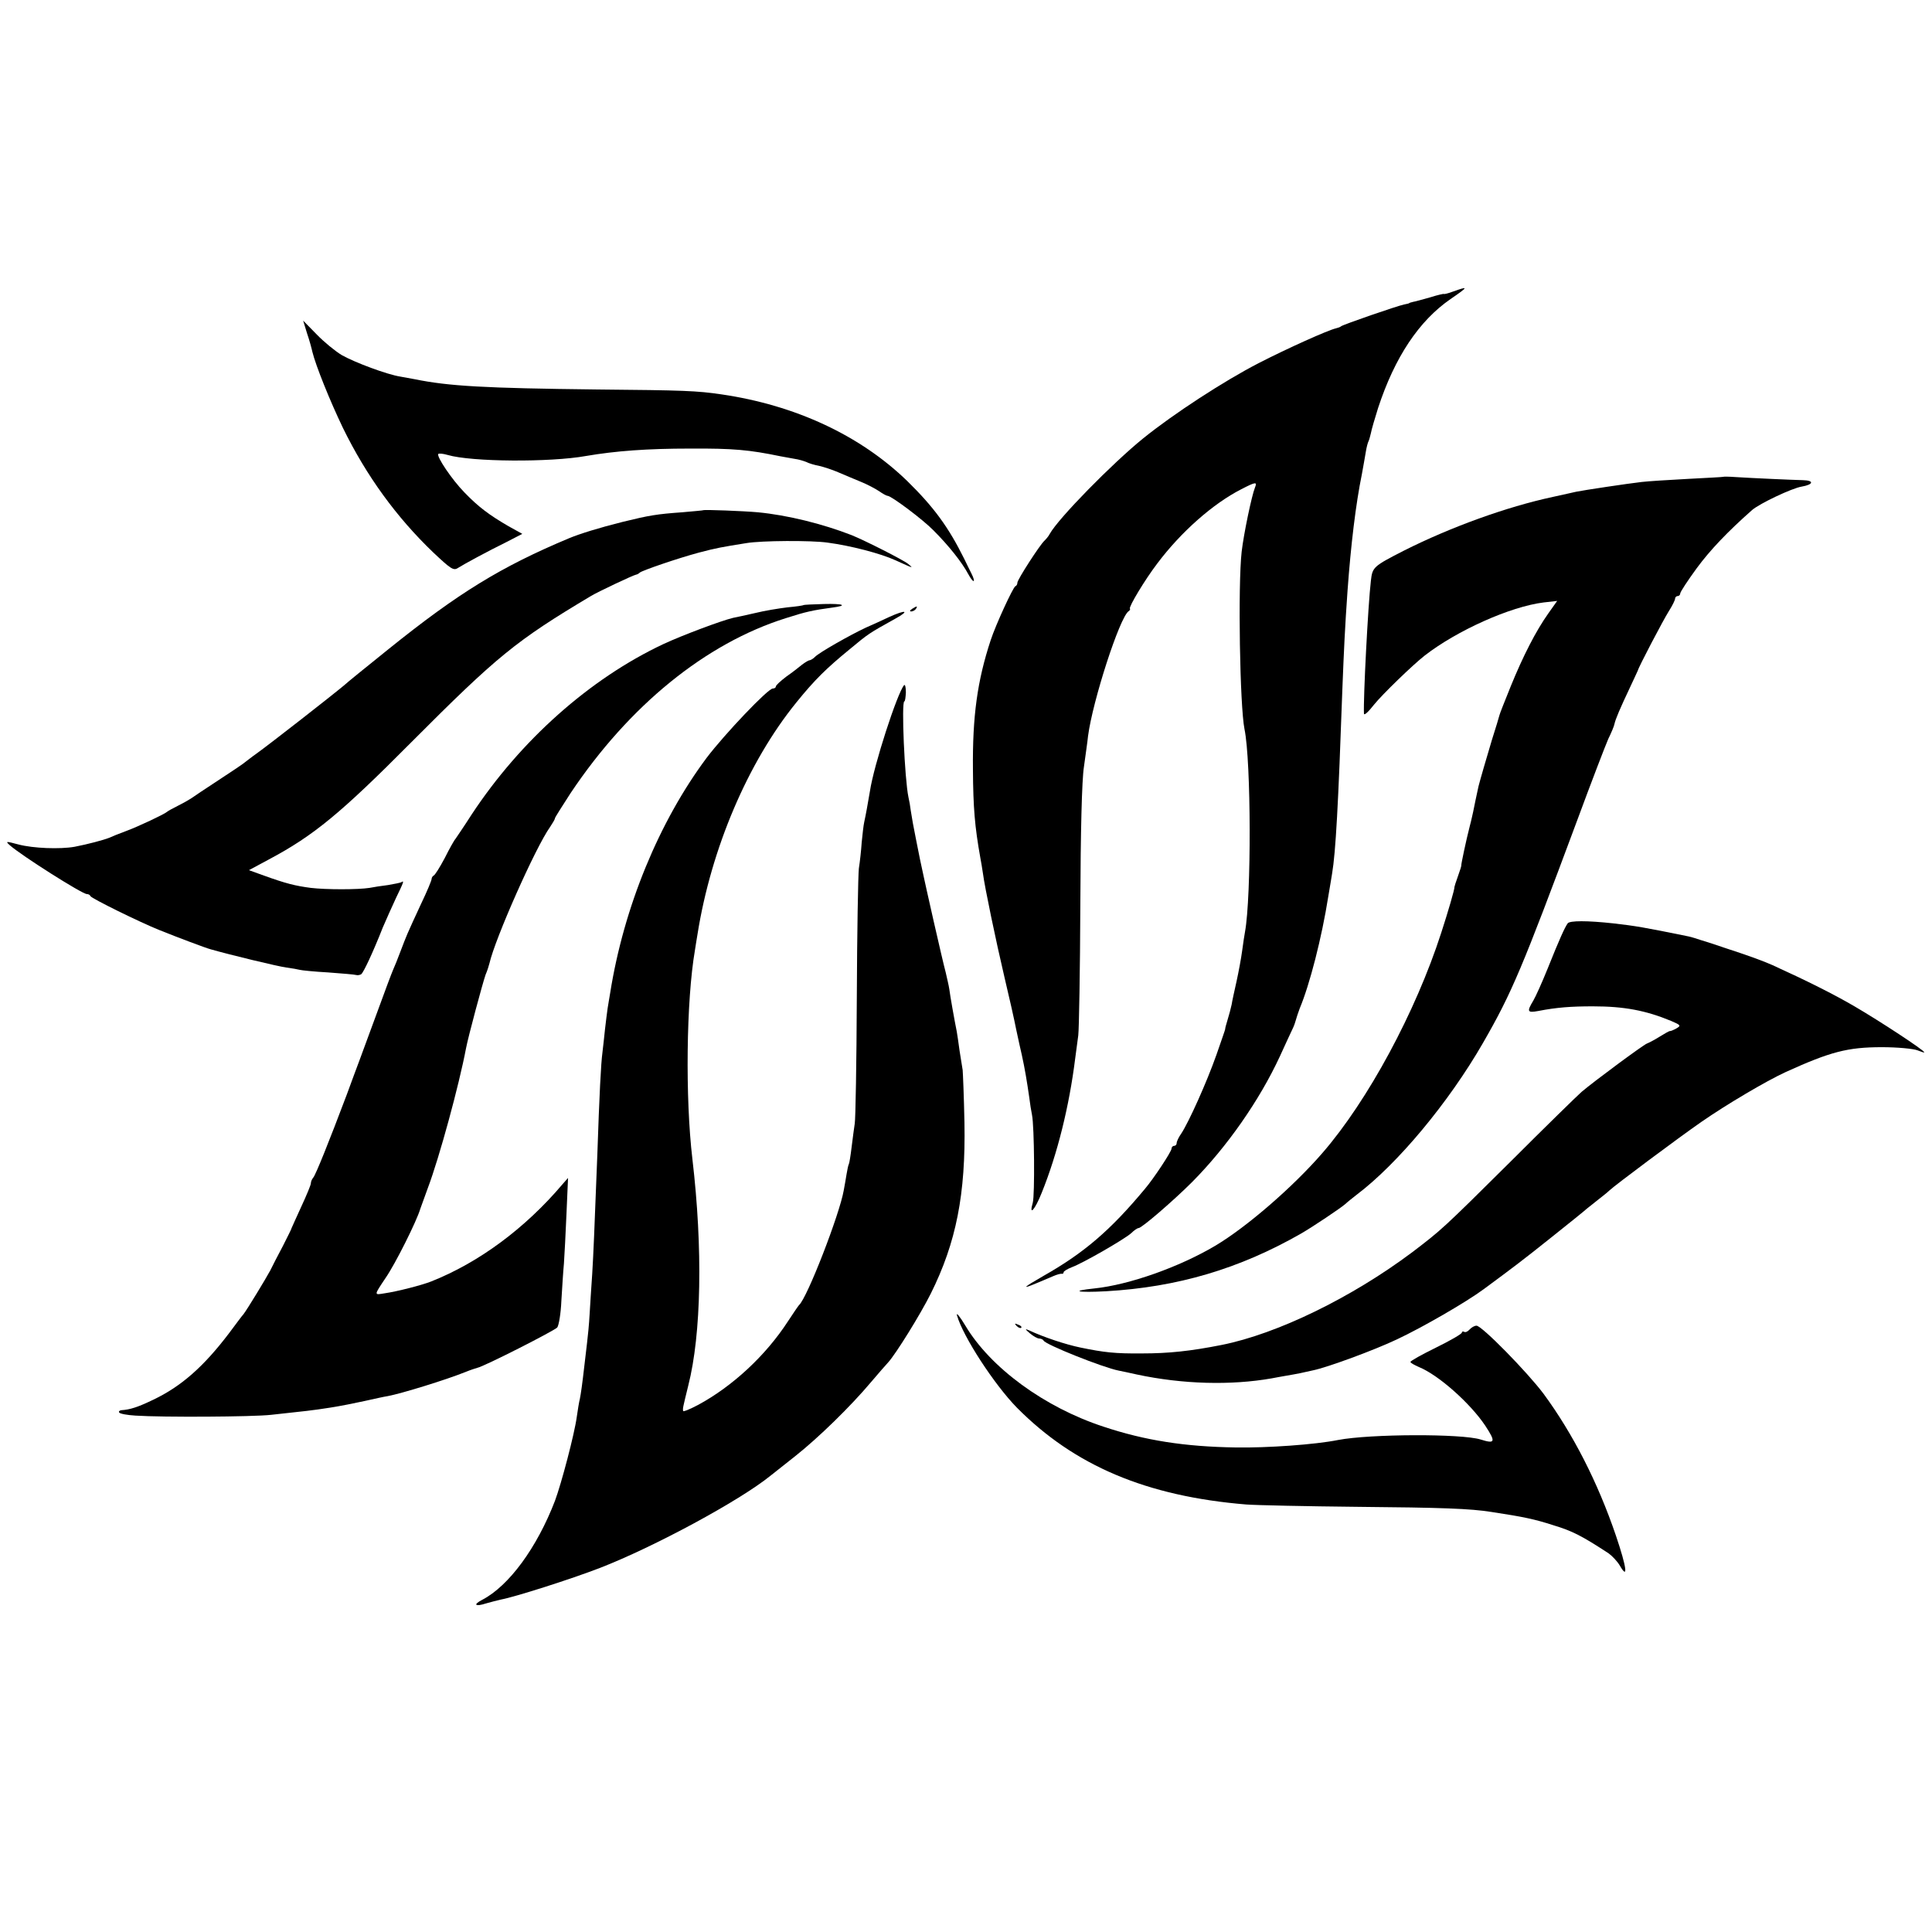
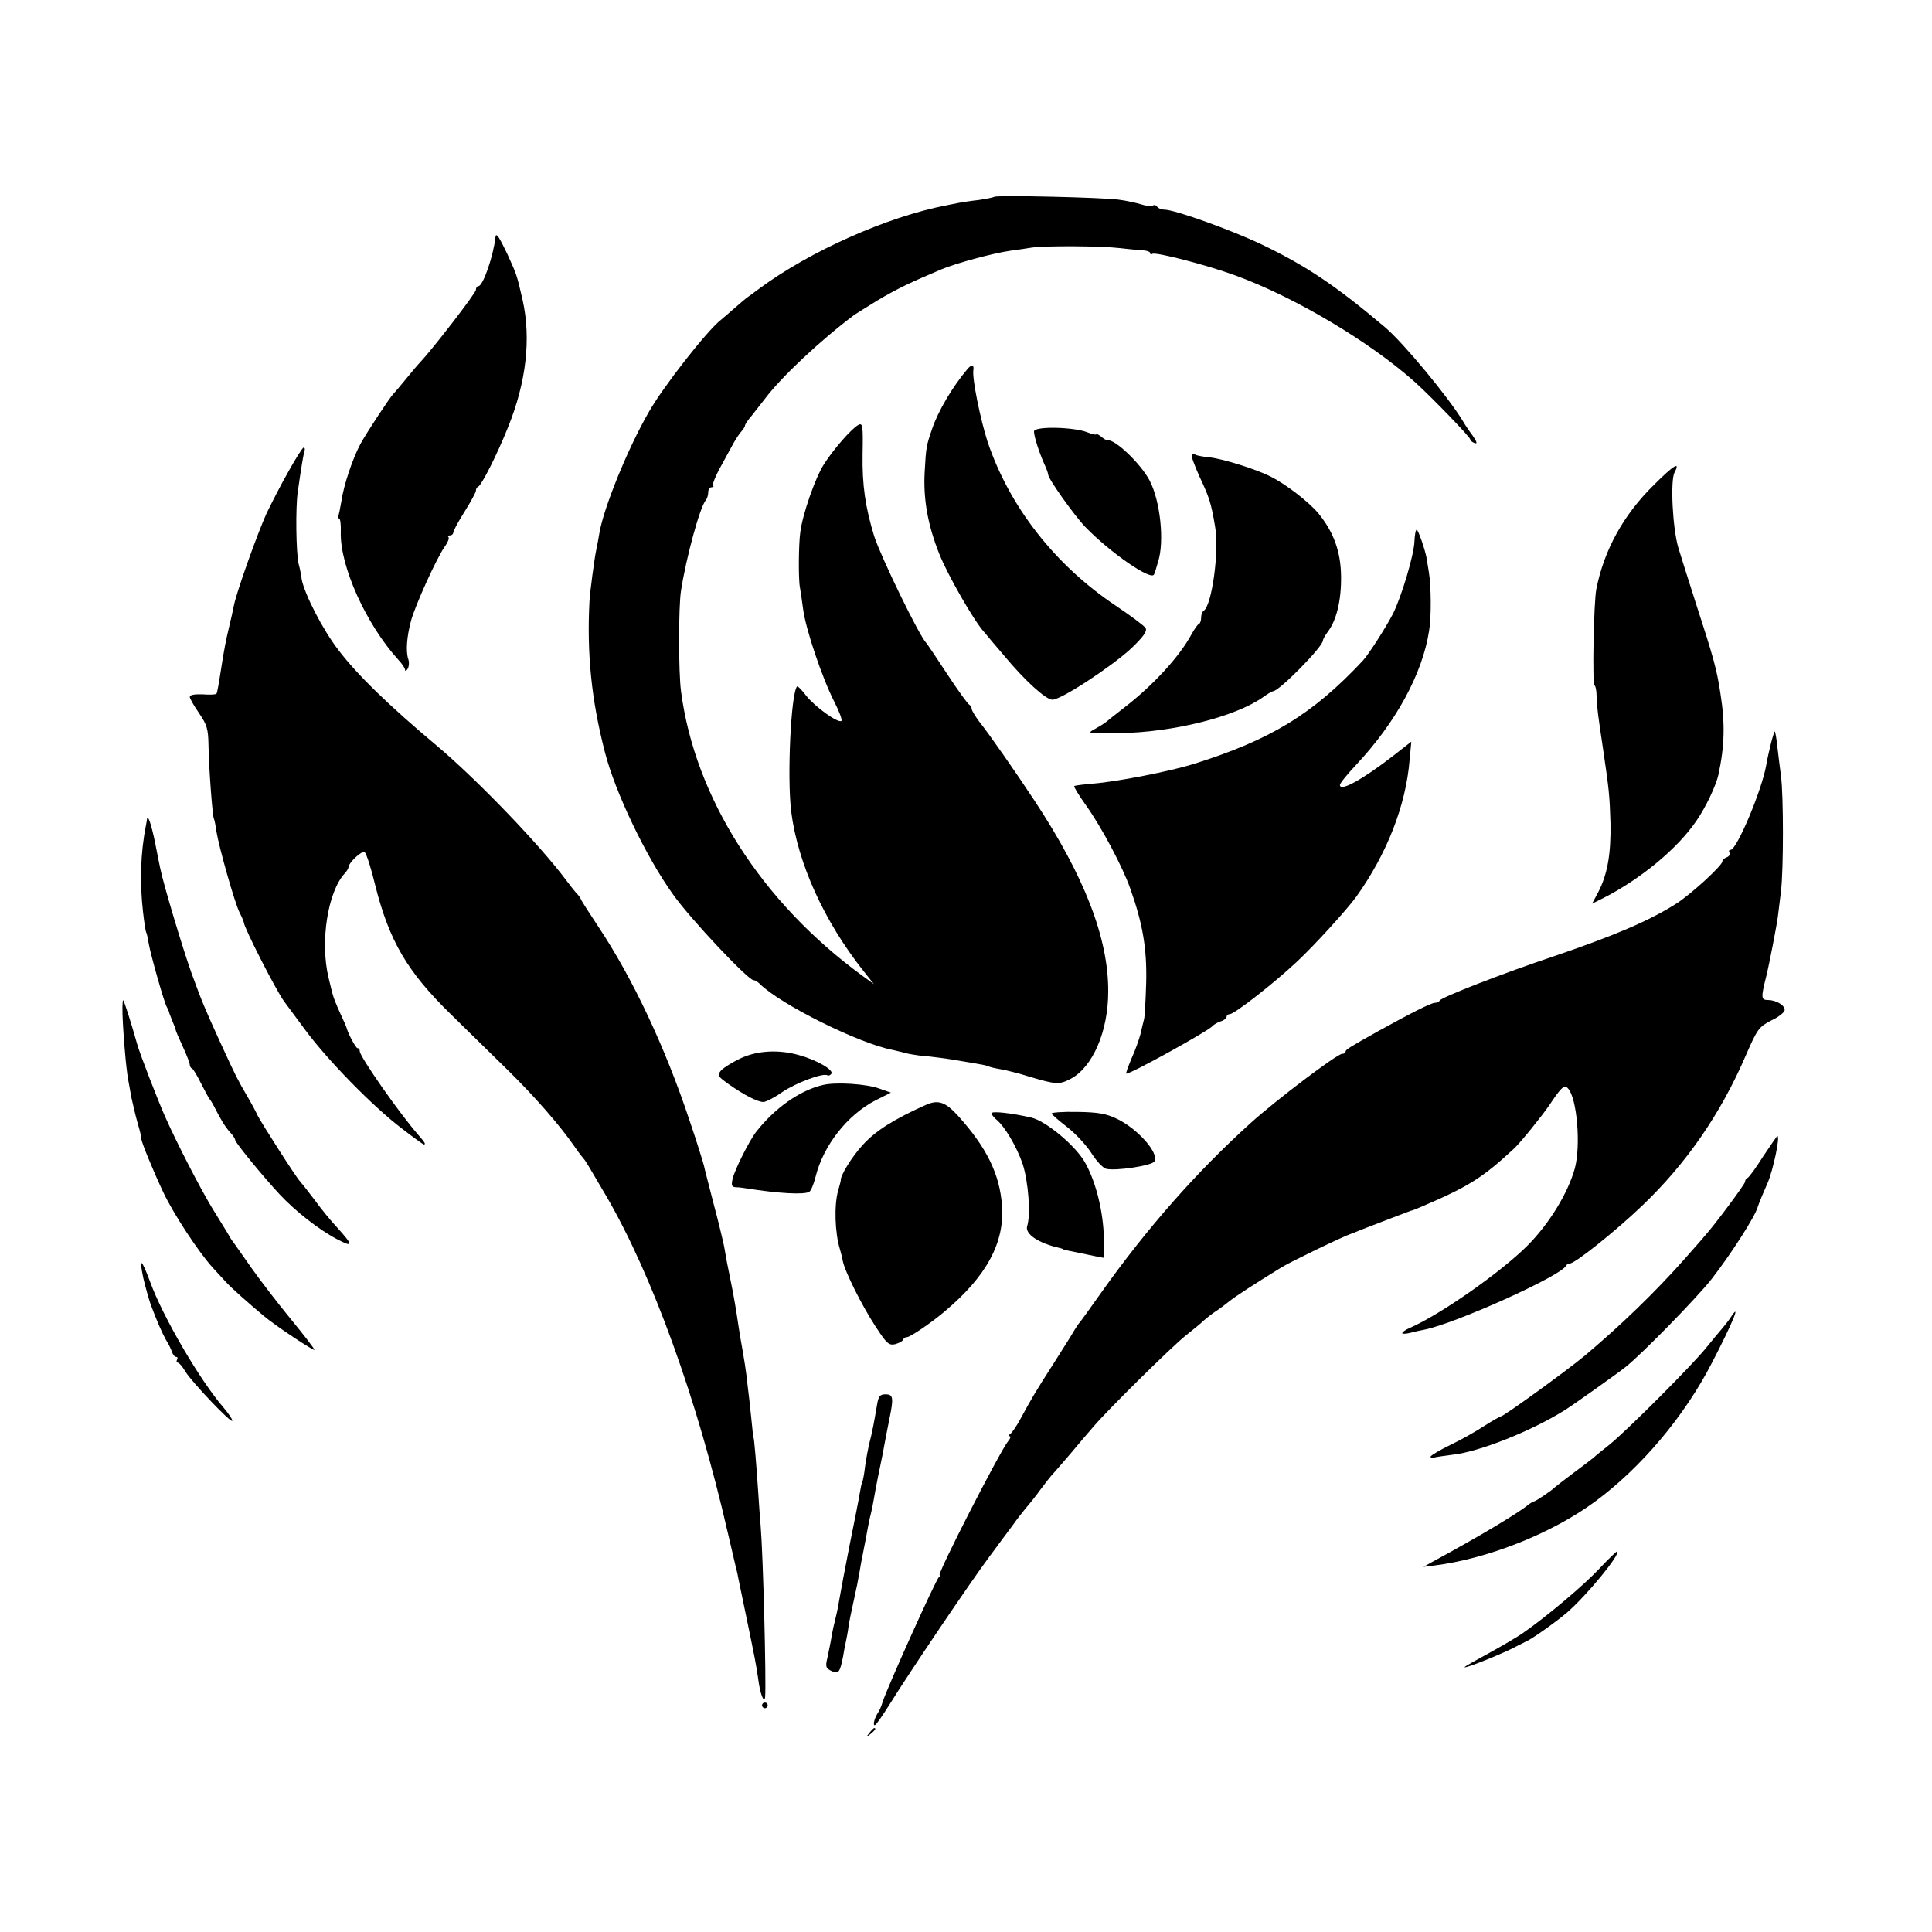
- <svg xmlns="http://www.w3.org/2000/svg" version="1.0" width="752pt" height="752pt" viewBox="0 0 752 752" preserveAspectRatio="xMidYMid meet">
-   <g transform="translate(0,752) scale(0.1,-0.1)" fill="#000000" stroke="none">
-     <path d="M5658 6386 c-21 -8 -38 -12 -38 -10 0 1 -24 -4 -52 -13 -29 -8 -60 -17 -68 -18 -8 -2 -15 -4 -15 -5 0 -1 -9 -3 -19 -5 -26 -5 -240 -79 -246 -85 -3 -3 -12 -6 -20 -8 -31 -7 -189 -78 -300 -135 -136 -70 -331 -197 -450 -293 -121 -98 -330 -311 -364 -372 -5 -10 -15 -21 -21 -27 -17 -15 -105 -151 -105 -163 0 -6 -3 -12 -8 -14 -9 -4 -76 -149 -96 -210 -52 -158 -71 -296 -69 -503 1 -149 7 -222 29 -345 3 -14 7 -41 10 -60 7 -54 50 -260 84 -405 17 -71 38 -164 46 -205 9 -41 18 -84 21 -95 12 -54 21 -109 29 -165 3 -25 8 -56 11 -70 9 -45 11 -311 3 -341 -16 -55 8 -29 35 39 61 151 107 337 130 522 3 25 9 65 12 90 3 25 7 252 8 505 1 289 6 490 14 540 6 45 14 98 16 120 18 137 123 462 158 486 5 3 7 8 5 10 -5 7 58 112 106 175 93 124 218 234 328 290 56 29 62 29 53 7 -13 -32 -44 -181 -52 -250 -15 -133 -7 -602 11 -691 26 -125 27 -652 2 -789 -2 -10 -7 -43 -11 -73 -4 -30 -14 -84 -22 -120 -8 -36 -17 -76 -19 -90 -3 -14 -10 -41 -16 -60 -6 -19 -10 -35 -9 -35 1 0 -15 -45 -34 -100 -38 -108 -108 -263 -137 -307 -10 -14 -18 -31 -18 -37 0 -6 -4 -11 -10 -11 -5 0 -10 -5 -10 -11 0 -11 -69 -116 -104 -157 -134 -161 -237 -249 -394 -338 -82 -47 -88 -54 -26 -28 22 9 50 21 64 27 14 6 28 10 33 9 4 -1 7 2 7 6 0 4 15 13 33 20 43 16 203 108 230 132 11 11 24 20 29 20 12 0 136 107 208 179 136 137 263 319 342 490 21 47 44 95 49 106 6 12 11 27 13 35 2 8 9 29 15 45 39 93 86 276 111 435 6 36 13 76 15 90 14 83 24 265 40 719 6 151 10 240 20 381 13 179 32 338 56 455 5 28 12 66 15 85 3 19 8 38 11 43 2 4 6 18 9 31 2 12 15 57 28 98 65 198 159 339 282 424 70 48 71 51 12 30z" />
-     <path d="M1195 6223 c9 -26 18 -59 21 -73 13 -53 68 -190 119 -296 91 -186 208 -347 351 -484 68 -64 79 -72 96 -61 27 17 116 65 189 101 l62 32 -54 30 c-74 43 -116 74 -171 131 -49 50 -110 141 -102 150 3 3 20 1 37 -4 92 -27 398 -29 537 -4 117 20 240 29 405 29 170 1 232 -5 353 -30 15 -3 40 -7 55 -10 15 -2 35 -8 45 -12 9 -5 32 -12 49 -15 18 -4 52 -15 75 -25 24 -10 63 -27 88 -37 25 -10 57 -27 72 -37 14 -10 29 -18 33 -18 14 0 137 -92 178 -134 59 -59 111 -124 136 -171 20 -37 31 -35 12 3 -5 9 -17 35 -28 57 -61 123 -118 201 -221 302 -183 178 -436 296 -724 338 -95 14 -146 16 -483 19 -440 5 -579 13 -711 40 -12 2 -37 7 -55 10 -52 8 -178 55 -229 84 -25 15 -69 51 -97 80 l-53 54 15 -49z" />
-     <path d="M6707 5664 c-1 -1 -63 -4 -137 -8 -74 -4 -155 -9 -180 -12 -53 -6 -226 -32 -255 -38 -11 -3 -51 -11 -90 -20 -182 -39 -399 -118 -580 -209 -119 -61 -123 -64 -129 -117 -11 -93 -30 -459 -27 -518 1 -8 18 8 39 35 31 39 151 155 197 191 126 98 334 191 463 207 l53 6 -34 -48 c-49 -69 -99 -167 -147 -285 -23 -57 -43 -107 -44 -113 -1 -5 -14 -48 -29 -95 -21 -70 -46 -156 -52 -180 -4 -18 -19 -88 -21 -100 -2 -8 -7 -33 -13 -55 -15 -58 -34 -150 -33 -152 1 -2 -5 -21 -13 -43 -8 -22 -14 -41 -14 -43 2 -5 -25 -97 -51 -177 -100 -310 -286 -654 -462 -857 -113 -131 -295 -289 -418 -362 -140 -83 -335 -152 -470 -166 -97 -10 -67 -17 45 -11 278 16 519 87 760 225 45 26 154 99 172 115 6 6 26 22 44 36 159 120 358 359 491 590 113 196 153 292 367 867 55 149 110 292 121 317 12 24 23 51 24 58 4 19 23 63 58 137 17 37 32 68 33 71 2 12 98 195 120 230 14 22 25 44 25 50 0 5 5 10 10 10 6 0 10 5 10 10 0 6 29 50 64 98 53 72 121 143 216 227 29 25 155 85 193 91 46 8 49 24 5 25 -42 1 -198 8 -261 12 -26 2 -49 2 -50 1z" />
-     <path d="M2737 5534 c-1 -1 -38 -4 -82 -8 -98 -7 -128 -12 -230 -37 -96 -24 -169 -47 -210 -64 -265 -111 -431 -213 -702 -431 -87 -70 -165 -133 -173 -141 -49 -41 -287 -227 -344 -268 -16 -11 -33 -25 -40 -30 -6 -6 -54 -38 -106 -72 -52 -34 -100 -66 -105 -70 -6 -4 -28 -17 -50 -28 -22 -11 -42 -22 -45 -25 -8 -8 -111 -57 -160 -75 -25 -9 -54 -21 -65 -26 -23 -9 -83 -25 -135 -35 -57 -10 -161 -6 -218 9 -49 13 -51 13 -35 -2 46 -41 283 -191 301 -191 6 0 12 -3 14 -8 4 -9 193 -102 268 -132 72 -29 181 -70 200 -75 73 -21 263 -67 295 -71 22 -3 45 -7 52 -9 7 -2 56 -7 110 -10 54 -4 103 -8 109 -10 6 -2 15 0 20 3 9 7 45 83 84 182 13 30 36 82 51 114 31 64 33 70 21 62 -4 -2 -28 -7 -52 -11 -25 -3 -57 -8 -72 -11 -45 -7 -169 -7 -228 0 -61 8 -97 17 -183 48 l-58 21 78 42 c173 92 279 179 553 455 335 336 408 396 700 570 26 16 164 81 175 83 6 1 12 5 15 8 8 8 148 56 230 78 68 18 91 22 185 37 58 10 253 11 316 2 90 -12 206 -42 265 -69 70 -32 71 -32 49 -14 -20 16 -166 90 -220 112 -113 44 -250 78 -365 89 -55 5 -209 11 -213 8z" />
-     <path d="M3128 5165 c-2 -2 -30 -6 -63 -9 -33 -4 -89 -13 -125 -22 -36 -8 -75 -17 -87 -19 -46 -11 -198 -68 -271 -102 -287 -135 -556 -375 -746 -663 -30 -47 -59 -89 -63 -95 -5 -5 -24 -39 -42 -75 -19 -36 -38 -66 -43 -68 -4 -2 -8 -8 -8 -13 0 -6 -18 -49 -41 -97 -58 -125 -56 -122 -79 -182 -11 -30 -25 -64 -30 -75 -5 -11 -32 -83 -60 -160 -28 -77 -60 -162 -70 -190 -10 -27 -33 -88 -50 -135 -69 -183 -122 -315 -131 -324 -5 -6 -9 -15 -9 -22 0 -6 -17 -47 -37 -90 -20 -44 -37 -81 -38 -84 0 -3 -16 -34 -34 -70 -19 -36 -41 -78 -49 -95 -16 -30 -90 -152 -104 -170 -5 -5 -30 -39 -57 -75 -98 -129 -185 -206 -294 -258 -60 -29 -91 -39 -125 -41 -7 -1 -11 -5 -8 -9 3 -5 31 -10 63 -12 107 -7 457 -5 528 3 130 14 160 17 230 28 39 6 99 18 135 26 36 8 76 17 90 19 53 10 226 63 305 95 17 7 36 13 43 15 26 5 299 144 311 157 6 8 14 54 16 103 3 49 7 115 10 146 2 31 7 119 10 195 l6 138 -22 -25 c-144 -170 -324 -304 -511 -378 -35 -14 -132 -39 -181 -46 -42 -7 -42 -9 4 60 38 55 121 221 135 269 2 6 15 42 29 80 45 119 122 402 149 545 8 43 65 255 76 286 7 16 13 36 15 44 22 97 180 453 236 531 10 15 19 30 19 34 0 3 28 47 61 98 228 341 526 583 838 681 81 26 107 31 180 41 63 8 45 16 -32 14 -42 -1 -78 -3 -79 -4z" />
-     <path d="M3550 5150 c-9 -6 -10 -10 -3 -10 6 0 15 5 18 10 8 12 4 12 -15 0z" />
-     <path d="M3460 5118 c-25 -12 -65 -30 -90 -41 -60 -28 -182 -97 -198 -114 -7 -7 -17 -13 -21 -13 -4 0 -17 -8 -29 -17 -12 -10 -39 -31 -62 -47 -22 -17 -40 -33 -40 -38 0 -4 -5 -8 -12 -8 -19 0 -187 -177 -257 -269 -186 -249 -323 -582 -376 -916 -3 -16 -7 -43 -10 -60 -2 -16 -7 -52 -10 -80 -3 -27 -7 -68 -10 -91 -6 -44 -12 -164 -20 -399 -12 -310 -15 -382 -20 -465 -3 -47 -8 -116 -10 -155 -2 -38 -7 -89 -10 -112 -3 -24 -7 -62 -10 -85 -9 -79 -14 -113 -18 -133 -3 -11 -8 -42 -12 -70 -9 -67 -60 -260 -85 -327 -70 -182 -179 -331 -283 -385 -37 -19 -28 -28 15 -14 18 5 44 12 58 15 54 10 271 79 385 123 209 81 543 261 664 359 9 7 52 41 96 76 91 72 216 194 295 288 30 35 60 70 67 77 30 33 125 186 166 268 99 199 136 387 131 665 -2 102 -6 194 -7 205 -2 11 -7 45 -12 75 -4 30 -9 64 -11 75 -8 39 -26 140 -29 165 -2 14 -9 43 -14 65 -6 22 -27 112 -47 200 -20 88 -37 165 -38 170 -4 16 -25 117 -31 150 -10 49 -15 78 -20 110 -2 17 -6 40 -9 52 -15 71 -28 373 -16 373 3 0 5 16 6 35 0 20 -3 32 -7 28 -26 -29 -118 -312 -133 -413 -9 -53 -16 -92 -22 -119 -3 -13 -7 -49 -10 -80 -2 -31 -7 -76 -11 -101 -3 -25 -7 -252 -8 -505 -1 -253 -5 -472 -8 -488 -2 -15 -8 -55 -12 -90 -4 -34 -9 -65 -11 -68 -2 -3 -6 -21 -9 -40 -3 -19 -8 -47 -11 -63 -16 -92 -142 -418 -174 -446 -3 -3 -22 -31 -43 -63 -87 -134 -216 -253 -349 -325 -32 -17 -59 -28 -59 -24 -2 10 -1 13 20 99 51 200 57 534 16 882 -28 237 -24 616 10 813 3 18 7 46 10 62 53 333 196 669 384 901 72 89 117 133 206 206 77 64 76 63 180 121 58 32 41 36 -25 6z" />
-     <path d="M6102 3926 c-11 -15 -32 -61 -78 -176 -21 -52 -46 -108 -56 -125 -26 -43 -23 -48 20 -40 72 14 128 18 212 18 122 0 206 -16 305 -57 37 -16 39 -18 20 -29 -11 -6 -22 -11 -25 -10 -3 0 -21 -10 -40 -22 -19 -12 -42 -24 -50 -27 -15 -6 -202 -144 -254 -188 -16 -14 -140 -135 -275 -270 -268 -266 -270 -267 -384 -354 -236 -177 -526 -318 -742 -361 -121 -24 -206 -33 -310 -33 -105 -1 -148 4 -240 23 -58 12 -142 40 -200 67 -16 7 -16 5 4 -12 13 -11 29 -20 36 -20 7 0 15 -4 17 -8 6 -15 231 -105 293 -117 11 -2 43 -9 70 -15 178 -38 366 -43 525 -15 14 3 39 7 55 10 17 3 41 7 55 10 14 3 36 8 50 11 55 11 240 79 328 121 98 46 268 144 337 195 115 85 150 111 265 203 69 55 130 104 136 110 6 5 26 21 44 35 18 14 38 30 44 36 22 21 266 203 358 267 98 68 252 159 328 194 174 79 241 97 375 97 61 0 122 -6 138 -12 15 -6 27 -10 27 -8 0 8 -174 122 -270 178 -82 48 -186 100 -320 161 -38 17 -93 37 -185 67 -33 11 -74 25 -92 30 -18 6 -40 13 -50 15 -176 36 -207 41 -294 51 -101 11 -169 11 -177 0z" />
-     <path d="M3725 2400 c23 -82 145 -269 233 -359 224 -226 504 -345 893 -377 41 -3 232 -7 425 -9 340 -3 447 -7 529 -20 125 -19 168 -28 242 -52 73 -22 110 -41 214 -109 14 -10 34 -31 44 -48 33 -57 27 -8 -15 116 -71 209 -168 398 -282 553 -63 84 -240 265 -261 265 -8 0 -20 -7 -27 -15 -7 -8 -16 -12 -21 -9 -5 3 -9 1 -9 -3 0 -5 -45 -31 -100 -58 -55 -27 -100 -52 -100 -56 0 -4 15 -12 33 -20 76 -31 199 -140 258 -228 42 -64 39 -72 -18 -54 -74 23 -429 22 -555 -2 -90 -18 -275 -31 -398 -29 -198 3 -353 27 -515 81 -229 75 -440 229 -538 394 -21 35 -36 53 -32 39z" />
-     <path d="M3957 2359 c7 -7 15 -10 18 -7 3 3 -2 9 -12 12 -14 6 -15 5 -6 -5z" />
+ <svg xmlns="http://www.w3.org/2000/svg" version="1.0" width="682pt" height="682pt" viewBox="0 0 682 682" preserveAspectRatio="xMidYMid meet">
+   <g transform="translate(0,682) scale(0.1,-0.1)" fill="#000000" stroke="none">
+     <path d="M3509 6125 c-3 -2 -27 -7 -54 -11 -28 -3 -59 -8 -70 -10 -11 -2 -31 -6 -45 -9 -208 -40 -482 -162 -660 -294 -19 -14 -39 -29 -45 -33 -5 -4 -23 -19 -40 -34 -16 -14 -39 -34 -50 -43 -50 -39 -206 -239 -255 -326 -75 -130 -159 -338 -174 -426 -3 -19 -8 -45 -11 -59 -6 -26 -23 -155 -24 -180 -10 -187 7 -352 54 -534 36 -142 146 -372 242 -505 62 -87 264 -301 283 -301 5 0 15 -6 22 -13 73 -73 352 -211 468 -233 14 -3 34 -8 45 -11 11 -3 34 -7 50 -9 40 -3 114 -13 145 -19 14 -2 40 -7 59 -10 19 -3 37 -7 40 -9 3 -2 22 -7 41 -10 19 -3 67 -15 105 -27 94 -28 105 -28 145 -7 78 42 132 168 132 308 1 188 -84 407 -261 675 -68 103 -160 235 -193 276 -15 20 -28 41 -28 47 0 6 -4 12 -8 14 -5 2 -40 50 -78 108 -38 58 -71 107 -74 110 -25 25 -160 303 -184 377 -31 101 -43 180 -41 291 2 101 0 110 -15 102 -24 -13 -87 -85 -121 -138 -31 -48 -76 -177 -84 -241 -6 -43 -7 -168 -1 -196 2 -11 7 -45 11 -75 9 -71 68 -245 110 -327 18 -35 29 -65 25 -68 -13 -8 -94 51 -124 89 -15 20 -30 35 -32 33 -22 -22 -36 -321 -21 -442 23 -182 116 -388 257 -565 l35 -44 -40 29 c-357 260 -592 629 -641 1005 -9 67 -9 299 0 355 18 116 67 297 88 320 4 5 8 17 8 27 0 10 5 18 12 18 6 0 9 3 5 6 -3 4 8 32 25 63 17 31 38 69 47 86 9 16 22 36 29 43 6 7 12 16 12 20 0 4 10 19 23 34 12 15 33 42 47 60 58 77 193 204 315 296 6 4 44 28 85 53 64 38 111 61 225 109 51 21 179 56 242 65 23 3 57 8 75 11 50 7 245 6 313 -2 33 -4 70 -7 83 -8 12 -1 22 -5 22 -9 0 -5 4 -6 8 -3 12 7 191 -39 292 -76 209 -76 475 -234 635 -377 61 -55 195 -194 195 -202 0 -4 7 -10 15 -13 11 -4 9 4 -7 27 -13 17 -28 40 -33 49 -52 86 -210 277 -276 333 -173 146 -277 216 -433 291 -109 52 -309 124 -346 124 -10 0 -22 5 -25 10 -4 6 -11 8 -16 4 -5 -3 -24 -1 -42 5 -17 5 -52 13 -77 16 -53 8 -435 17 -441 10z" />
+     <path d="M1749 5983 c-7 -66 -44 -173 -60 -173 -5 0 -9 -6 -9 -13 0 -12 -157 -214 -196 -255 -7 -7 -30 -34 -51 -60 -21 -26 -41 -49 -44 -52 -11 -10 -94 -136 -116 -176 -28 -52 -60 -147 -68 -204 -4 -24 -9 -48 -11 -52 -3 -5 -2 -8 3 -8 4 0 7 -21 6 -47 -4 -120 89 -327 204 -453 13 -14 23 -29 23 -35 0 -5 4 -4 9 4 5 8 6 24 2 35 -9 28 -5 79 10 135 15 55 90 220 118 260 11 15 18 31 14 35 -3 3 -1 6 5 6 7 0 12 5 12 10 0 6 18 39 40 74 22 35 40 68 40 74 0 6 3 12 8 14 12 5 68 116 105 209 65 160 82 314 52 449 -21 91 -20 88 -54 163 -30 63 -40 77 -42 60z" />
+     <path d="M3415 5517 c-52 -61 -104 -149 -125 -212 -20 -59 -21 -62 -26 -153 -5 -97 12 -188 52 -288 29 -73 122 -236 158 -275 11 -14 43 -51 71 -84 72 -87 147 -155 170 -155 31 0 209 117 278 181 44 42 57 61 51 72 -5 8 -52 43 -104 78 -216 144 -377 351 -454 580 -25 78 -55 223 -50 253 3 19 -7 20 -21 3z" />
+     <path d="M3650 5297 c0 -17 17 -71 36 -114 8 -17 14 -34 14 -38 0 -15 91 -143 131 -185 89 -92 236 -193 243 -167 3 6 9 26 14 44 23 71 8 215 -30 287 -31 59 -123 147 -149 142 -3 -1 -13 5 -22 13 -10 7 -17 11 -17 8 0 -3 -15 0 -32 7 -48 19 -188 22 -188 3z" />
+     <path d="M1019 5157 c-26 -45 -60 -112 -78 -149 -33 -73 -106 -278 -115 -324 -3 -16 -12 -56 -20 -89 -8 -33 -16 -76 -19 -95 -16 -103 -20 -125 -23 -129 -3 -3 -25 -4 -49 -2 -28 1 -45 -2 -45 -9 0 -6 15 -32 33 -58 28 -41 32 -56 33 -112 1 -76 14 -252 19 -260 2 -3 6 -23 9 -45 9 -56 65 -254 82 -287 8 -15 14 -31 15 -35 0 -17 115 -242 142 -278 4 -5 37 -50 74 -100 79 -107 239 -271 342 -349 40 -31 75 -56 77 -56 8 0 4 7 -17 31 -68 77 -209 279 -209 298 0 6 -3 11 -8 11 -6 0 -33 51 -38 70 0 3 -11 27 -23 53 -12 26 -24 56 -26 65 -3 9 -9 36 -15 60 -31 127 -3 306 58 370 6 7 12 16 12 20 0 16 47 60 57 54 6 -4 23 -56 37 -115 50 -199 113 -306 267 -457 53 -52 143 -140 199 -195 97 -95 187 -198 240 -275 13 -19 27 -37 30 -40 6 -6 15 -21 80 -132 163 -280 321 -716 429 -1188 12 -52 25 -106 28 -120 4 -14 8 -32 9 -40 2 -8 14 -69 28 -135 31 -150 35 -169 43 -225 6 -49 21 -87 24 -60 4 60 -7 497 -16 605 -2 22 -6 78 -9 125 -6 91 -14 185 -16 185 -1 0 -3 18 -5 40 -2 22 -7 65 -10 95 -4 30 -8 69 -10 85 -2 17 -8 57 -14 90 -6 33 -13 74 -15 90 -6 42 -16 103 -27 155 -11 54 -15 73 -23 121 -4 19 -20 87 -37 150 -16 63 -32 123 -34 134 -3 12 -25 84 -51 160 -85 256 -200 501 -322 684 -31 47 -59 90 -61 96 -2 5 -9 15 -15 21 -6 6 -22 26 -36 45 -92 124 -313 354 -455 474 -172 144 -285 254 -350 340 -56 72 -120 198 -130 250 -2 17 -7 41 -11 55 -9 41 -11 197 -3 253 13 92 20 132 24 145 2 6 1 12 -3 12 -4 0 -28 -38 -53 -83z" />
+     <path d="M4207 5214 c-3 -3 10 -38 28 -78 34 -72 40 -91 54 -173 16 -86 -11 -281 -40 -299 -5 -3 -9 -14 -9 -24 0 -10 -3 -20 -7 -22 -5 -1 -17 -19 -28 -39 -42 -77 -133 -176 -229 -251 -34 -26 -66 -52 -72 -57 -6 -5 -24 -16 -40 -25 -28 -15 -25 -16 88 -14 191 3 410 58 508 128 15 11 31 20 34 20 21 0 176 157 176 179 0 4 8 19 18 32 30 40 47 110 46 194 -1 88 -26 157 -81 224 -33 39 -111 100 -168 129 -52 26 -169 63 -219 68 -21 2 -42 6 -46 9 -4 2 -10 2 -13 -1z" />
+     <path d="M5838 5108 c-107 -105 -176 -230 -203 -368 -9 -45 -15 -340 -6 -340 3 0 7 -17 7 -38 1 -38 5 -67 23 -187 21 -143 23 -162 26 -260 2 -108 -10 -180 -43 -244 l-22 -41 42 21 c131 67 260 174 326 271 33 47 70 126 78 163 22 102 24 181 7 288 -13 85 -23 122 -88 322 -23 72 -50 157 -60 190 -21 70 -29 238 -14 267 22 41 -2 27 -73 -44z" />
+     <path d="M4993 4908 c-2 -48 -45 -192 -75 -253 -25 -49 -86 -144 -107 -167 -178 -190 -326 -280 -601 -366 -82 -25 -264 -61 -350 -68 -36 -3 -67 -7 -68 -9 -2 -2 16 -32 41 -67 55 -77 129 -216 157 -295 44 -124 59 -212 56 -333 -2 -63 -5 -122 -8 -130 -2 -8 -8 -31 -12 -50 -5 -19 -19 -59 -32 -87 -12 -29 -21 -53 -18 -53 17 0 279 145 302 166 6 7 21 16 32 19 11 3 20 11 20 16 0 5 5 9 11 9 16 0 155 108 238 186 60 56 176 183 209 229 108 151 175 322 188 483 l6 64 -64 -50 c-107 -83 -188 -128 -188 -103 0 6 26 38 57 71 140 149 235 322 258 475 8 48 7 157 -1 205 -3 19 -7 42 -8 50 -6 32 -30 100 -35 100 -4 0 -7 -19 -8 -42z" />
+     <path d="M6252 4198 c-6 -24 -14 -59 -17 -78 -15 -88 -104 -300 -126 -300 -6 0 -7 -5 -4 -10 3 -6 -1 -13 -9 -16 -9 -3 -16 -10 -16 -15 0 -14 -112 -117 -163 -149 -94 -60 -219 -113 -427 -184 -186 -62 -403 -147 -408 -158 -2 -5 -10 -8 -17 -8 -13 0 -86 -37 -200 -100 -100 -56 -115 -65 -115 -72 0 -5 -6 -8 -12 -8 -18 0 -232 -162 -324 -245 -190 -172 -364 -369 -526 -597 -40 -57 -75 -105 -78 -108 -3 -3 -10 -14 -17 -25 -6 -11 -40 -65 -75 -120 -64 -100 -74 -117 -117 -196 -13 -24 -29 -47 -35 -51 -6 -4 -7 -8 -2 -8 5 0 3 -8 -5 -17 -31 -39 -253 -473 -242 -473 5 0 3 -4 -3 -8 -10 -7 -184 -393 -199 -442 -4 -14 -11 -29 -15 -35 -12 -17 -20 -45 -12 -45 4 0 27 33 52 73 66 107 284 430 354 524 33 45 70 94 81 109 11 16 31 42 45 59 14 16 38 46 53 67 15 20 32 42 39 50 7 7 38 43 68 78 30 36 66 78 80 94 48 57 276 282 325 321 28 22 57 46 66 55 9 8 27 22 39 30 13 8 35 25 49 36 22 18 87 60 186 121 33 20 215 108 245 118 3 1 19 7 35 14 44 17 169 65 175 67 3 0 16 5 30 11 172 73 222 104 334 208 23 21 101 118 126 155 42 63 52 72 65 58 32 -34 46 -202 24 -283 -24 -86 -89 -193 -165 -270 -93 -94 -307 -244 -416 -292 -16 -7 -28 -15 -28 -19 0 -3 12 -3 28 1 15 4 37 9 49 11 109 21 486 191 501 226 2 4 8 8 14 8 18 0 162 115 255 204 156 149 277 324 366 531 41 94 46 100 90 123 26 12 47 29 47 37 0 17 -31 35 -60 35 -23 0 -24 9 -6 80 11 43 38 184 42 215 2 17 7 57 11 90 9 77 9 334 0 405 -4 30 -10 78 -13 105 -3 28 -7 51 -9 53 -1 1 -7 -17 -13 -40z" />
+     <path d="M519 3929 c0 -2 -2 -13 -4 -24 -19 -95 -22 -202 -10 -305 4 -36 9 -68 11 -71 2 -3 6 -21 9 -40 7 -40 55 -210 64 -224 3 -5 6 -12 7 -15 0 -3 6 -18 12 -33 7 -16 12 -30 12 -32 0 -3 11 -29 25 -59 14 -30 25 -59 25 -65 0 -5 3 -11 8 -13 4 -1 18 -25 32 -53 14 -27 27 -52 30 -55 3 -3 11 -16 18 -30 22 -44 38 -69 55 -88 10 -10 17 -22 17 -26 0 -9 101 -132 157 -192 55 -59 139 -125 202 -158 59 -31 59 -23 1 41 -20 21 -56 65 -80 98 -25 33 -48 62 -51 65 -10 8 -139 210 -150 233 -5 12 -23 45 -39 72 -30 52 -36 62 -90 180 -59 129 -67 149 -104 250 -32 90 -98 310 -110 368 -3 12 -11 55 -19 95 -13 62 -25 98 -28 81z" />
+     <path d="M434 3205 c4 -79 14 -180 21 -210 1 -5 5 -28 9 -50 5 -22 14 -62 22 -90 8 -27 14 -52 13 -55 -1 -9 42 -114 78 -190 36 -76 124 -210 174 -265 15 -16 36 -39 46 -50 17 -19 82 -77 135 -121 40 -34 178 -125 178 -119 0 4 -37 52 -83 108 -46 56 -109 138 -140 182 -31 44 -60 85 -64 91 -5 5 -14 21 -22 35 -8 13 -32 52 -53 86 -41 68 -121 222 -166 323 -27 62 -87 216 -98 255 -24 85 -45 149 -49 154 -3 3 -4 -35 -1 -84z" />
+     <path d="M2612 3083 c-27 -13 -56 -31 -66 -41 -15 -18 -14 -20 26 -49 54 -38 102 -63 123 -63 8 0 38 15 65 34 48 33 146 70 161 60 4 -2 10 0 14 6 8 13 -49 47 -113 65 -72 21 -150 17 -210 -12z" />
+     <path d="M2905 2990 c-82 -19 -171 -82 -237 -167 -24 -32 -75 -133 -82 -165 -5 -22 -3 -28 11 -29 10 0 27 -2 38 -4 113 -18 204 -23 222 -12 6 4 16 28 22 53 28 112 113 219 212 270 l54 27 -40 14 c-45 17 -155 24 -200 13z" />
+     <path d="M3269 2920 c-112 -50 -177 -91 -222 -140 -40 -43 -82 -112 -79 -127 0 -2 -4 -17 -9 -35 -15 -50 -12 -150 6 -208 3 -10 8 -29 10 -41 7 -37 68 -159 116 -232 39 -60 47 -67 69 -62 14 4 27 11 28 16 2 5 8 9 14 9 11 0 85 50 132 90 148 124 213 243 203 375 -8 110 -54 204 -154 315 -45 50 -71 59 -114 40z" />
+     <path d="M3500 2890 c0 -4 7 -13 16 -21 31 -25 73 -97 94 -158 20 -61 29 -178 16 -219 -9 -28 40 -61 117 -78 4 -1 8 -2 10 -4 1 -1 10 -3 19 -5 9 -2 39 -8 68 -14 28 -6 53 -11 55 -11 3 0 3 39 1 88 -5 91 -31 189 -68 252 -35 59 -138 144 -188 155 -69 16 -140 24 -140 15z" />
+     <path d="M3712 2889 c2 -4 27 -26 57 -49 29 -23 67 -64 84 -91 17 -27 40 -52 52 -55 34 -8 161 11 170 26 18 29 -59 115 -131 150 -39 19 -68 24 -142 25 -51 1 -91 -2 -90 -6z" />
+     <path d="M6224 2738 c-25 -40 -50 -74 -55 -76 -5 -2 -9 -8 -9 -14 0 -8 -110 -156 -145 -194 -5 -7 -37 -42 -70 -80 -102 -115 -223 -232 -350 -339 -57 -48 -287 -215 -297 -215 -3 0 -29 -15 -56 -32 -27 -18 -81 -49 -121 -68 -39 -19 -71 -38 -71 -42 0 -4 6 -6 13 -3 6 2 36 6 66 10 93 10 281 85 396 158 32 20 188 131 214 152 60 48 253 246 303 310 70 90 155 223 163 255 2 8 25 63 35 85 19 44 45 165 34 165 -1 0 -24 -33 -50 -72z" />
+     <path d="M506 2308 c8 -34 20 -76 26 -93 22 -59 40 -100 54 -125 9 -14 18 -33 21 -42 3 -10 10 -18 15 -18 5 0 6 -4 3 -10 -3 -5 -2 -10 2 -10 5 0 17 -14 27 -31 22 -37 166 -188 166 -174 0 6 -14 26 -30 45 -84 97 -215 321 -260 445 -31 83 -40 89 -24 13z" />
+     <path d="M6107 2166 c-9 -13 -22 -29 -29 -37 -7 -8 -31 -37 -53 -64 -48 -61 -284 -297 -344 -345 -24 -19 -49 -39 -55 -45 -6 -5 -38 -30 -71 -54 -33 -25 -62 -47 -65 -50 -9 -10 -69 -51 -75 -51 -3 0 -11 -5 -18 -10 -32 -28 -177 -115 -342 -204 l-30 -17 40 5 c188 24 413 113 565 225 162 119 316 301 413 490 76 146 106 222 64 157z" />
+     <path d="M3096 1861 c-11 -65 -17 -96 -26 -131 -5 -19 -12 -57 -16 -85 -3 -27 -8 -53 -10 -56 -2 -3 -6 -21 -9 -40 -3 -19 -19 -101 -36 -184 -16 -82 -32 -166 -35 -185 -3 -19 -9 -51 -14 -70 -5 -19 -12 -51 -15 -70 -3 -19 -10 -51 -14 -71 -8 -33 -6 -38 15 -48 24 -11 29 -5 40 51 2 13 6 34 9 48 3 14 8 39 10 56 2 16 11 59 19 95 8 35 17 80 20 99 3 19 8 46 11 60 6 31 13 66 20 105 3 17 8 37 10 45 2 8 7 31 10 50 3 19 10 55 15 80 5 25 12 57 15 73 12 65 16 85 25 130 15 73 13 85 -14 85 -20 0 -25 -7 -30 -37z" />
+     <path d="M5646 1283 c-52 -56 -185 -169 -272 -229 -17 -12 -70 -43 -117 -69 -48 -26 -87 -48 -87 -50 0 -7 148 53 190 77 8 4 22 11 30 15 22 10 107 71 142 101 72 63 189 206 177 216 -2 1 -30 -26 -63 -61z" />
+     <path d="M2690 800 c0 -5 5 -10 10 -10 6 0 10 5 10 10 0 6 -4 10 -10 10 -5 0 -10 -4 -10 -10z" />
+     <path d="M3069 703 c-13 -16 -12 -17 4 -4 16 13 21 21 13 21 -2 0 -10 -8 -17 -17z" />
  </g>
</svg>
